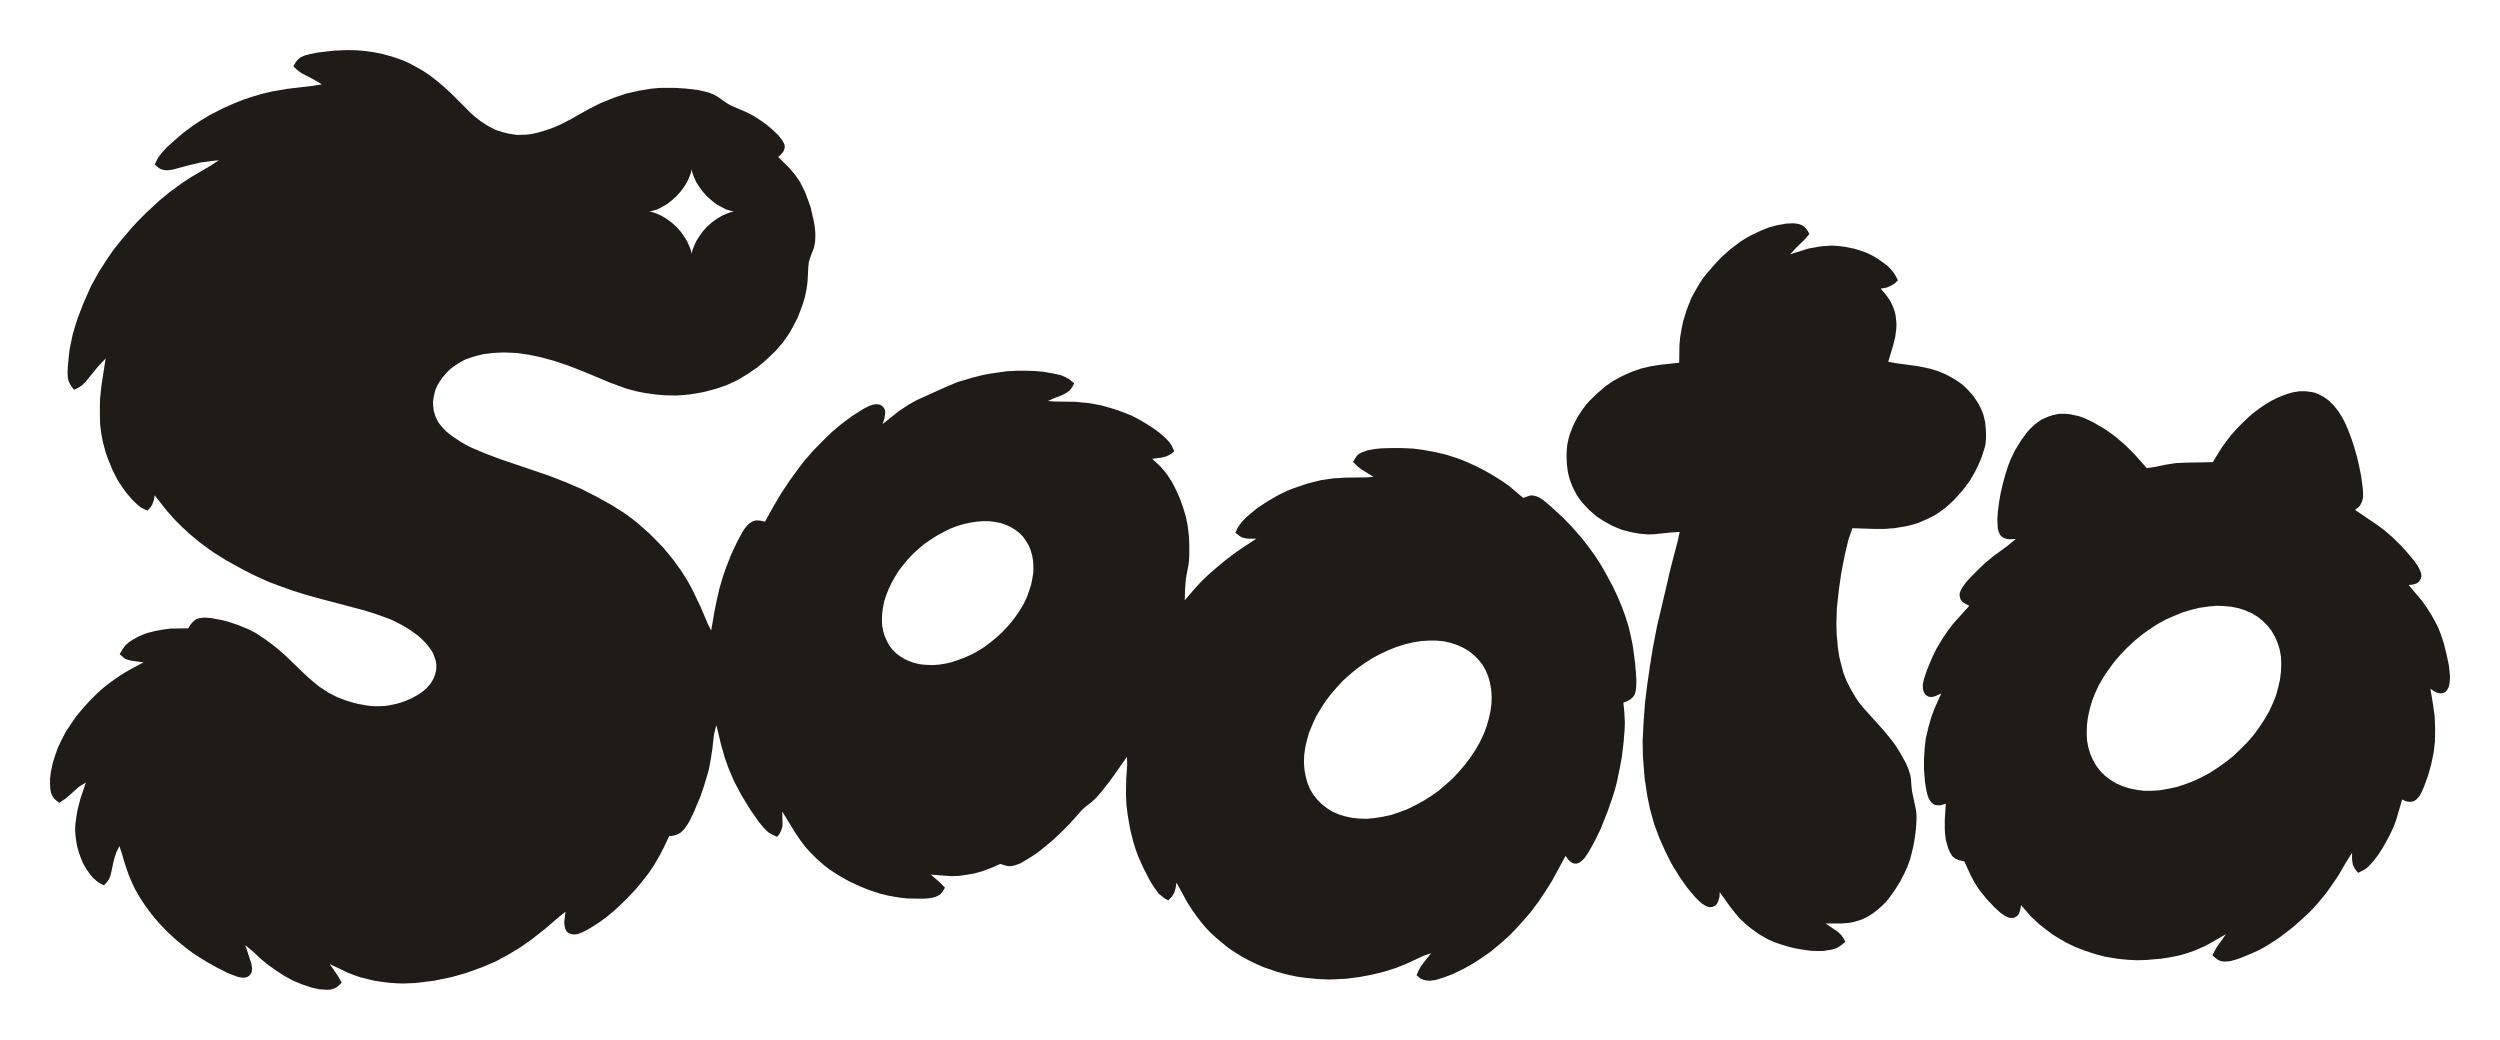
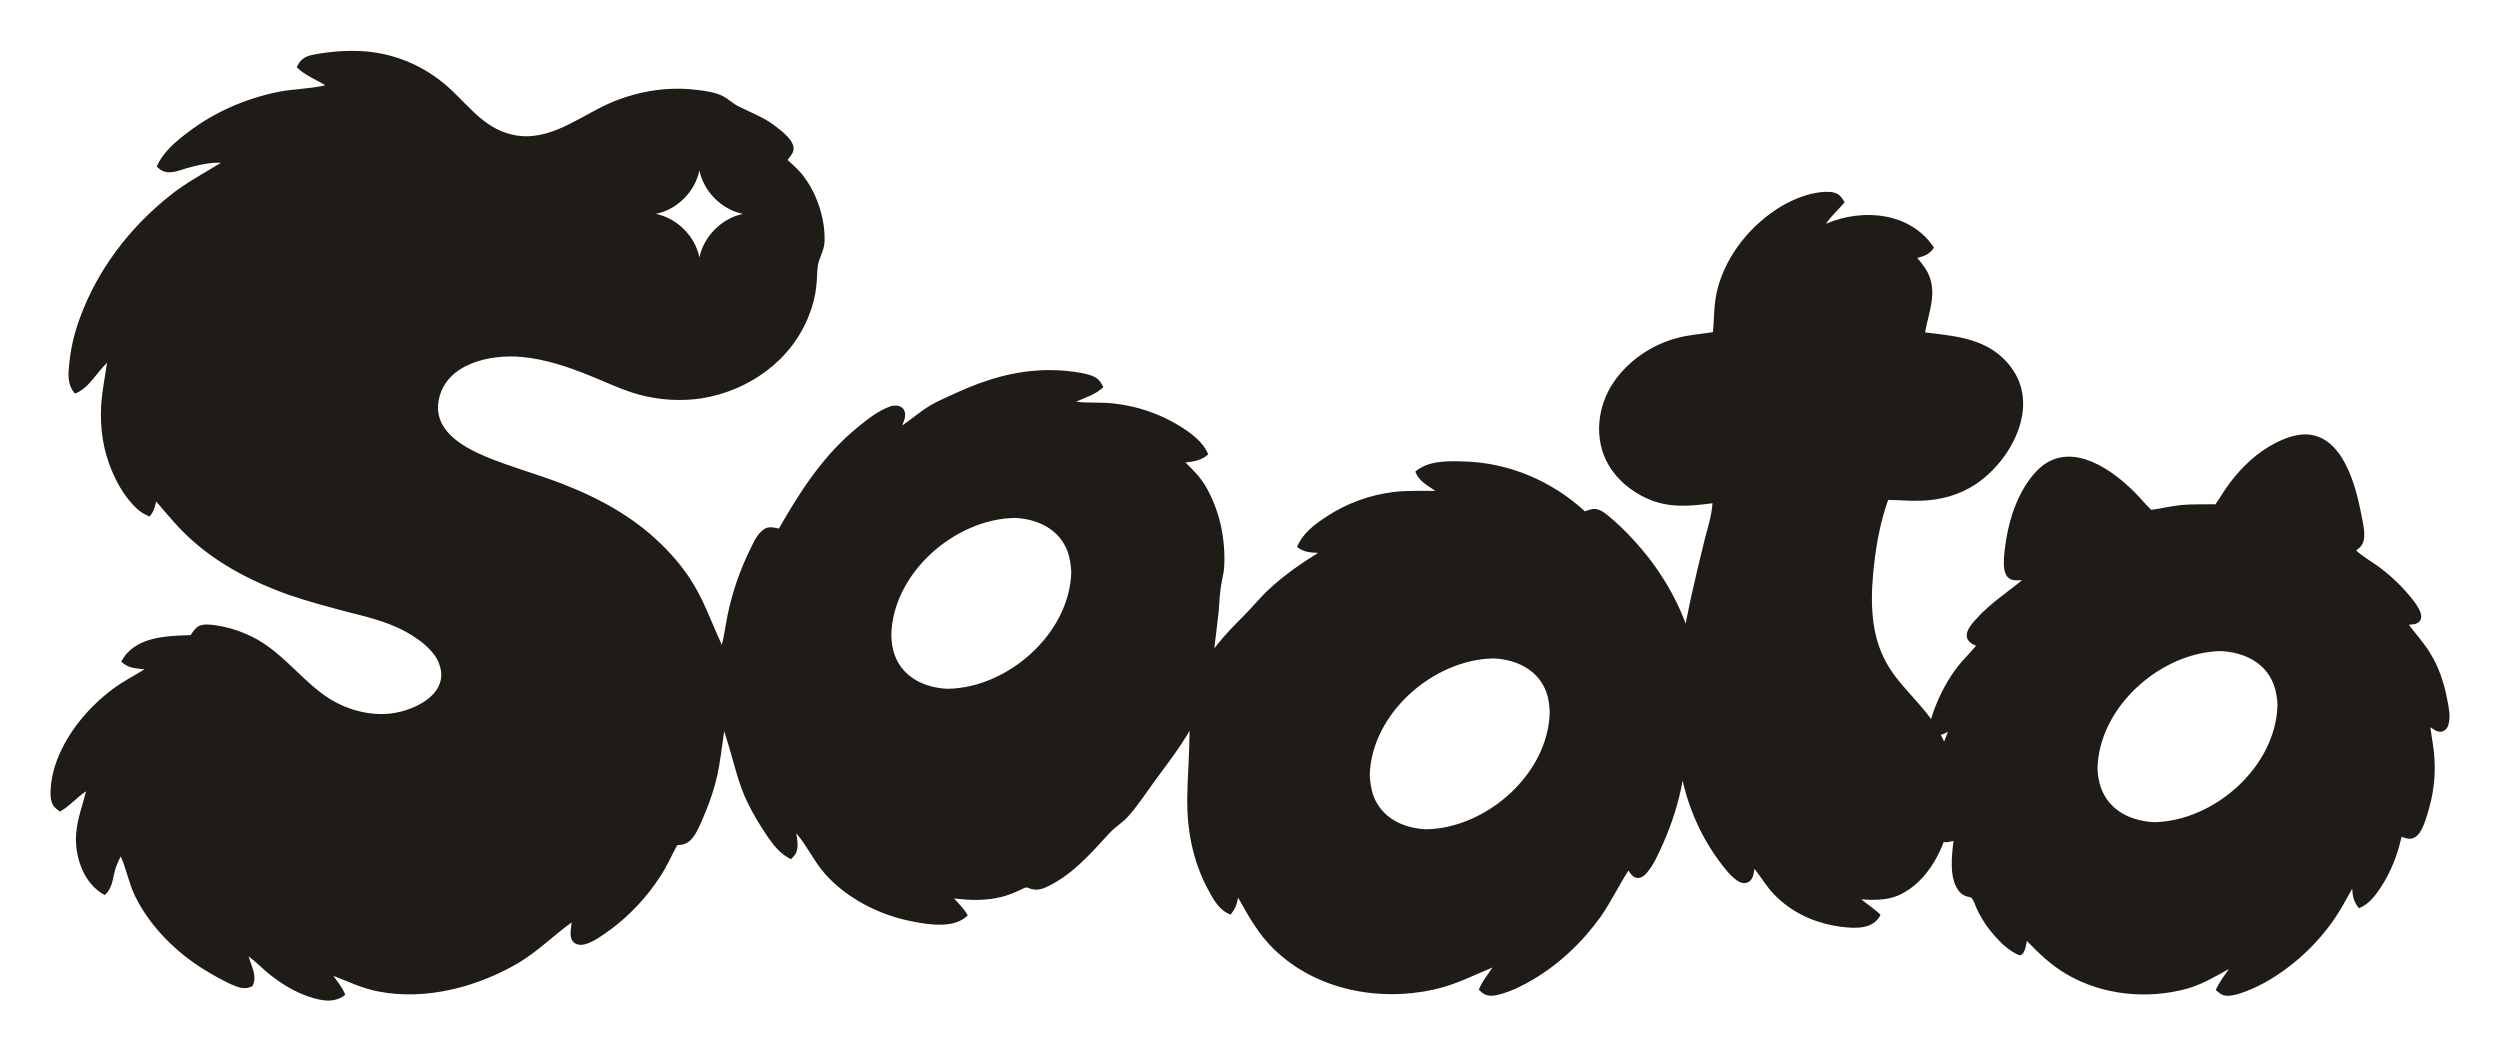
- <svg xmlns="http://www.w3.org/2000/svg" viewBox="70.0 81.8 998.7 415.4">
-   <path fill="#1f1b16" fill-rule="evenodd" d="M203.7 102.0L196.8 102.8L193.9 103.4L191.6 104.0L189.9 104.8L188.9 105.7L188.1 106.7L187.2 108.3L188.9 109.9L190.4 111.0L195.6 113.7L198.6 115.5L194.9 116.1L184.7 117.3L178.9 118.3L175.0 119.2L171.2 120.3L167.0 121.7L163.3 123.2L159.2 125.0L153.9 127.7L150.1 130.0L146.8 132.2L143.2 134.9L139.8 137.8L136.5 140.8L134.5 143.0L133.1 144.9L131.8 147.5L132.8 148.4L133.9 149.2L134.7 149.5L135.9 149.8L137.3 149.8L139.2 149.5L145.9 147.7L150.2 146.7L154.6 146.1L157.4 145.8L154.3 147.9L146.6 152.4L142.9 154.8L137.7 158.6L133.8 161.8L128.3 166.9L125.5 169.7L122.8 172.6L118.3 177.9L115.5 181.4L112.9 185.1L109.4 190.6L106.3 196.2L103.3 203.0L101.0 209.0L100.1 211.8L99.0 215.6L98.4 218.5L97.8 221.4L97.4 224.9L97.1 228.3L97.0 230.8L97.1 232.7L97.4 234.0L98.0 235.3L98.7 236.4L99.6 237.5L101.3 236.7L102.8 235.7L104.2 234.3L109.2 228.2L112.2 225.0L110.5 236.0L110.0 240.9L109.9 243.9L109.9 247.4L110.0 251.4L110.5 255.3L111.2 258.7L112.2 262.5L113.4 265.8L115.1 269.9L116.9 273.4L118.5 275.9L120.5 278.7L122.8 281.4L124.9 283.4L126.4 284.6L128.9 285.8L130.1 284.5L130.8 283.4L131.4 281.8L131.8 279.7L136.7 285.9L140.0 289.6L142.5 292.1L145.4 294.8L149.6 298.3L152.4 300.4L155.2 302.4L160.3 305.6L167.2 309.4L170.7 311.2L173.9 312.7L177.5 314.3L181.2 315.7L186.8 317.7L191.5 319.2L198.7 321.2L215.4 325.6L220.2 327.1L225.7 329.1L227.9 330.1L230.6 331.5L233.6 333.3L236.8 335.6L238.3 336.9L239.7 338.3L241.0 339.8L241.9 341.0L242.7 342.2L243.3 343.5L244.1 345.8L244.3 347.3L244.3 348.7L244.2 349.6L243.9 351.0L243.4 352.4L242.8 353.6L242.0 354.9L240.7 356.4L239.3 357.7L237.7 358.9L236.0 359.9L234.3 360.8L232.0 361.8L229.7 362.6L227.8 363.1L225.8 363.5L223.9 363.8L221.9 363.9L219.0 363.9L217.0 363.7L213.1 363.0L210.7 362.4L208.4 361.7L204.7 360.3L201.2 358.5L197.4 356.0L194.0 353.2L191.4 350.8L183.5 343.2L180.1 340.3L176.1 337.3L172.4 334.8L169.3 333.2L165.2 331.5L161.0 330.1L158.1 329.4L154.2 328.7L151.8 328.5L150.0 328.7L149.1 328.9L148.3 329.2L147.3 330.0L146.1 331.3L145.2 332.8L138.2 332.9L135.8 333.2L132.3 333.8L129.5 334.5L127.6 335.1L125.3 336.1L122.8 337.5L121.6 338.3L120.1 339.6L119.0 341.1L117.8 343.1L119.5 344.6L120.2 345.1L121.1 345.4L122.8 345.8L127.4 346.4L123.0 348.7L120.0 350.4L117.5 352.0L114.2 354.3L111.5 356.4L108.8 358.8L105.7 361.9L103.0 364.9L100.5 367.9L98.5 370.8L96.3 374.1L94.5 377.6L93.2 380.3L92.0 383.6L91.0 386.9L90.3 390.3L90.0 392.7L90.0 395.2L90.1 397.1L90.4 398.5L90.9 399.7L91.6 400.8L92.6 401.7L93.7 402.5L96.5 400.6L101.2 396.4L102.3 395.6L104.3 394.4L102.1 400.9L100.9 405.7L100.5 408.2L100.1 411.1L100.0 413.1L100.1 415.0L100.4 417.5L100.8 419.9L101.5 422.3L102.3 424.6L103.3 426.9L104.5 429.0L106.0 431.1L107.2 432.5L109.0 434.1L111.5 435.5L112.7 434.2L113.5 433.1L114.0 431.9L114.4 430.5L115.3 426.2L115.8 424.3L116.6 422.0L117.7 419.8L118.6 422.5L120.0 427.2L121.3 431.0L122.8 434.6L123.9 436.9L125.6 439.9L128.0 443.6L130.7 447.2L133.3 450.3L136.7 453.9L140.4 457.3L144.2 460.4L147.4 462.8L152.5 466.0L156.8 468.4L161.2 470.6L163.5 471.5L164.9 472.0L165.8 472.2L167.1 472.4L167.9 472.3L168.7 472.1L169.4 471.7L169.9 471.2L170.4 470.5L170.6 469.8L170.7 468.5L170.4 466.7L168.0 459.4L170.6 461.5L174.6 465.2L177.3 467.4L180.6 469.7L183.5 471.6L187.4 473.7L191.1 475.2L194.8 476.4L197.7 477.0L200.6 477.2L202.0 477.1L202.9 476.9L203.7 476.6L204.9 475.9L206.5 474.4L204.9 471.5L201.7 466.9L208.8 470.3L211.6 471.4L213.9 472.2L216.8 472.9L219.2 473.5L221.6 473.9L225.5 474.4L228.5 474.6L231.0 474.7L235.9 474.5L243.3 473.6L246.7 472.9L250.5 472.1L256.2 470.5L262.8 468.1L268.2 465.8L273.5 462.9L278.1 460.1L282.6 456.9L287.7 452.9L293.3 448.1L295.9 446.0L295.4 450.2L295.5 451.5L295.8 452.8L296.3 453.8L297.2 454.6L298.4 455.0L299.6 455.1L300.9 454.9L302.7 454.2L304.5 453.3L307.0 451.8L309.9 449.9L312.7 447.8L315.0 445.9L317.2 443.9L320.8 440.4L323.9 437.1L326.4 434.1L329.2 430.5L331.4 427.2L333.6 423.4L335.2 420.3L337.3 415.8L338.6 415.7L339.9 415.4L341.1 414.9L341.9 414.4L342.9 413.5L343.5 412.8L344.6 411.2L345.4 409.9L347.1 406.4L349.8 400.0L351.1 396.2L352.4 391.9L353.2 389.1L354.0 384.7L354.6 380.8L355.2 375.4L355.6 373.6L356.2 371.5L358.0 379.1L359.5 384.4L361.0 388.6L363.3 394.0L366.1 399.3L369.7 405.2L373.1 410.1L375.0 412.4L376.4 413.8L377.1 414.4L378.3 415.1L380.4 416.1L381.3 415.1L382.1 413.5L382.6 411.8L382.6 410.5L382.5 406.0L387.9 414.8L389.9 417.7L391.7 420.1L393.7 422.3L396.5 425.1L399.5 427.7L401.9 429.5L405.2 431.6L409.1 433.8L413.6 435.9L417.3 437.4L421.6 438.8L424.9 439.6L428.8 440.3L432.2 440.7L437.2 440.8L439.2 440.8L441.6 440.6L442.6 440.4L443.9 440.0L445.1 439.4L445.8 438.9L446.6 437.9L447.5 436.4L445.1 434.0L441.9 431.2L447.2 431.6L450.1 431.8L453.1 431.7L456.5 431.2L459.4 430.7L462.8 429.7L466.5 428.3L469.6 426.9L471.4 427.5L472.7 427.8L474.0 427.8L475.4 427.5L477.6 426.7L481.0 424.7L483.5 423.1L485.9 421.3L490.5 417.5L494.1 414.1L497.3 410.9L502.2 405.4L503.6 404.1L506.2 402.1L508.0 400.4L509.9 398.2L513.3 393.9L515.6 390.7L520.2 384.1L520.3 387.2L519.9 393.0L519.8 399.0L520.0 403.5L520.5 407.4L521.5 413.2L522.7 418.0L523.6 420.9L524.6 423.7L526.6 428.2L529.3 433.5L530.6 435.6L532.0 437.6L532.9 438.8L534.0 439.7L535.1 440.6L536.7 441.5L538.2 439.9L539.1 438.4L539.6 436.7L540.0 434.4L544.2 442.1L546.1 445.1L547.8 447.5L549.6 449.9L551.5 452.2L553.6 454.4L555.8 456.4L559.6 459.6L561.6 461.1L563.6 462.4L566.2 464.0L569.2 465.6L571.9 466.9L574.6 468.1L579.8 469.9L582.6 470.7L585.5 471.4L588.4 472.0L591.4 472.4L596.3 472.9L601.2 473.1L607.7 472.8L613.1 472.1L617.9 471.2L623.2 469.9L627.9 468.4L632.5 466.5L638.7 463.6L641.7 462.6L638.7 466.4L637.5 468.0L636.6 469.7L635.9 471.4L637.6 472.8L638.4 473.1L639.3 473.4L641.1 473.6L643.4 473.3L646.7 472.3L650.4 470.9L654.9 468.7L658.3 466.8L661.7 464.6L665.3 462.1L669.2 458.9L672.9 455.6L675.7 452.7L678.7 449.4L681.3 446.4L684.6 442.0L687.6 437.5L690.0 433.7L695.4 423.7L696.4 425.1L697.3 426.0L698.3 426.6L699.1 426.8L699.8 426.8L700.9 426.4L702.0 425.6L702.9 424.7L704.3 422.7L705.8 420.1L707.4 417.1L709.4 413.0L712.3 405.7L714.1 400.5L715.0 397.7L715.9 394.3L717.1 388.5L717.9 384.1L718.6 378.3L719.0 373.3L719.1 370.4L718.9 366.4L718.5 362.5L720.2 361.8L721.3 361.2L722.3 360.3L723.0 359.3L723.4 358.0L723.6 356.6L723.7 354.2L723.6 351.7L723.2 346.8L722.7 342.9L722.2 339.4L721.4 335.6L720.6 332.2L719.3 328.0L717.9 324.2L716.2 320.1L714.3 316.1L711.5 310.9L709.5 307.4L707.1 303.7L704.4 300.0L702.0 296.9L697.7 292.0L694.6 288.8L691.7 286.1L688.7 283.4L686.8 281.8L685.2 280.7L683.6 280.0L682.7 279.8L681.9 279.7L681.0 279.8L680.2 280.1L678.5 280.7L674.7 277.5L672.8 275.9L670.4 274.2L666.6 271.8L663.1 269.8L659.2 267.8L655.6 266.2L652.3 264.9L647.6 263.4L643.3 262.4L638.4 261.5L634.5 261.0L630.0 260.8L625.6 260.8L622.1 260.9L619.7 261.1L616.3 261.7L614.1 262.5L612.9 263.1L612.2 263.7L611.7 264.4L610.5 266.3L612.2 268.0L613.7 269.2L618.7 272.3L616.0 272.5L607.6 272.6L602.6 272.9L597.8 273.6L592.5 274.9L586.9 276.8L584.1 277.9L581.0 279.4L577.5 281.4L575.4 282.7L572.1 284.9L569.8 286.8L567.9 288.4L565.9 290.5L564.5 292.5L563.5 294.6L565.3 296.0L566.0 296.4L566.9 296.7L568.6 297.0L571.9 297.0L565.5 301.2L563.1 302.9L559.9 305.3L555.7 308.8L552.7 311.4L549.8 314.2L546.8 317.5L543.3 321.6L543.4 317.3L543.7 313.4L544.0 311.5L544.8 307.3L545.0 305.4L545.1 303.4L545.1 298.9L544.9 295.4L544.4 291.5L543.7 288.1L542.7 284.8L541.4 281.1L540.0 277.9L538.2 274.4L536.6 271.9L535.1 269.9L533.5 268.1L530.3 265.1L534.0 264.6L535.7 264.2L537.4 263.4L539.1 262.1L538.1 259.9L537.1 258.4L535.4 256.6L533.2 254.7L531.2 253.2L528.3 251.3L524.9 249.3L522.2 247.9L519.5 246.8L516.2 245.6L513.4 244.7L510.1 243.8L507.1 243.2L504.7 242.8L499.3 242.3L491.4 242.2L488.6 242.0L490.8 241.0L494.4 239.6L495.7 238.9L497.2 237.9L498.3 236.5L499.1 234.9L497.0 233.2L495.3 232.3L493.5 231.6L490.7 231.0L486.8 230.3L483.3 230.0L479.9 229.9L476.4 229.9L472.4 230.1L469.4 230.5L466.0 231.0L463.1 231.5L458.3 232.7L452.6 234.4L447.6 236.5L436.3 241.6L432.9 243.5L429.1 246.0L422.6 251.2L423.3 249.0L423.6 247.2L423.6 246.0L423.4 245.3L423.0 244.6L422.2 243.8L421.5 243.5L420.7 243.3L419.4 243.3L417.6 243.8L415.0 245.1L410.4 248.0L406.0 251.3L402.2 254.5L398.3 258.3L394.8 261.9L391.2 266.0L388.5 269.6L385.3 274.0L382.0 279.0L379.2 283.7L375.6 290.2L373.9 289.8L372.6 289.7L371.8 289.7L370.6 290.1L369.5 290.8L368.5 291.7L367.3 293.2L366.5 294.5L364.4 298.4L362.1 303.3L360.1 308.4L358.8 312.1L357.4 316.9L356.3 321.7L355.4 326.1L354.1 333.7L352.8 331.1L349.9 324.3L346.7 317.6L344.6 313.7L341.9 309.5L338.7 305.1L334.9 300.5L332.1 297.6L329.3 294.8L324.4 290.5L322.5 289.0L319.6 286.9L314.6 283.7L308.1 280.1L302.4 277.2L296.4 274.6L289.5 271.9L269.8 265.2L263.7 262.9L258.3 260.6L256.1 259.5L253.9 258.2L250.6 256.0L248.3 254.2L246.6 252.4L245.1 250.5L244.0 248.3L243.3 246.0L243.0 243.6L243.0 242.1L243.2 240.7L243.6 238.8L244.0 237.4L244.8 235.6L245.6 234.3L246.7 232.7L248.3 230.8L249.7 229.4L251.2 228.2L252.9 227.1L254.6 226.1L255.9 225.4L258.2 224.6L260.1 224.0L263.0 223.3L266.9 222.8L271.3 222.6L276.3 222.8L281.2 223.5L286.0 224.5L291.2 225.9L296.9 227.8L303.8 230.5L313.8 234.7L320.4 237.1L324.2 238.1L327.6 238.8L332.0 239.4L335.4 239.7L340.4 239.8L345.3 239.4L347.8 239.0L351.2 238.4L356.0 237.1L360.2 235.7L364.7 233.6L368.5 231.3L372.2 228.8L374.9 226.6L377.1 224.6L380.0 221.8L382.6 218.8L384.3 216.4L385.7 214.3L387.1 211.7L388.7 208.6L390.1 204.9L390.8 203.0L391.6 200.2L392.2 197.3L392.6 194.3L392.9 188.4L393.1 186.5L393.8 184.3L395.1 180.9L395.6 178.6L395.7 176.7L395.7 174.7L395.4 171.8L394.9 169.3L393.8 164.5L392.8 161.7L391.6 158.5L389.6 154.5L387.6 151.6L385.4 149.0L380.9 144.5L381.9 143.6L382.7 142.7L383.1 142.0L383.4 141.2L383.5 140.4L383.4 139.7L383.1 138.9L382.4 137.7L380.9 135.8L378.8 133.8L376.5 131.8L373.7 129.8L371.2 128.2L369.0 127.0L366.3 125.8L362.3 124.1L361.0 123.4L359.9 122.7L356.8 120.5L355.2 119.6L352.9 118.7L349.1 117.8L344.2 117.2L339.7 116.9L333.8 116.9L330.3 117.2L325.4 118.0L320.1 119.2L315.4 120.8L309.9 123.0L304.6 125.7L297.7 129.6L294.2 131.4L291.5 132.6L288.2 133.8L284.4 134.9L282.0 135.4L280.1 135.6L276.6 135.7L273.2 135.2L270.8 134.6L268.0 133.7L264.9 132.1L262.0 130.2L259.7 128.4L258.2 127.1L250.1 119.0L247.5 116.6L244.9 114.4L241.7 111.9L238.8 110.0L236.7 108.8L233.6 107.1L230.9 105.9L227.2 104.6L222.9 103.4L219.5 102.7L216.1 102.2L212.6 101.9L208.7 101.8L204.2 102.0Z M988.0 238.2L986.1 238.5L984.2 239.0L981.4 240.0L979.6 240.8L977.4 241.9L974.4 243.7L972.4 245.1L970.4 246.6L968.5 248.2L966.0 250.6L963.9 252.7L961.2 255.7L957.9 260.1L956.3 262.6L954.0 266.4L950.6 266.5L943.7 266.6L939.2 266.8L935.3 267.4L931.0 268.3L927.6 268.8L922.7 263.3L919.1 259.7L915.4 256.5L913.0 254.7L910.5 253.0L906.2 250.5L902.6 248.8L900.3 248.0L898.4 247.6L896.5 247.2L894.5 247.1L893.0 247.1L891.6 247.3L890.2 247.6L888.3 248.2L885.6 249.4L884.4 250.2L882.8 251.4L881.0 253.1L880.0 254.2L877.6 257.4L875.0 261.6L873.3 265.1L872.2 267.9L871.0 271.7L870.1 275.0L869.2 278.9L868.6 282.3L868.1 286.2L867.9 289.2L868.0 291.6L868.1 293.1L868.5 294.4L869.0 295.5L869.9 296.4L871.0 296.9L872.2 297.2L873.5 297.2L875.3 297.1L871.9 299.9L866.3 304.0L862.9 306.8L860.0 309.6L857.5 312.1L855.5 314.3L854.1 316.2L853.4 317.4L852.9 318.6L852.8 319.5L853.0 320.6L853.3 321.4L854.0 322.3L855.1 323.0L856.7 323.8L850.4 330.8L848.3 333.5L845.8 337.2L843.5 341.1L841.8 344.6L839.7 349.7L838.6 353.0L838.1 355.3L838.2 357.1L838.4 357.9L838.7 358.6L839.4 359.5L840.4 360.1L841.1 360.2L841.9 360.2L843.1 359.9L845.5 358.8L842.9 364.6L841.5 368.3L840.3 372.6L839.3 376.9L838.9 380.4L838.6 384.8L838.6 389.3L839.0 394.2L839.4 396.7L839.9 399.1L840.5 400.8L841.0 401.6L841.5 402.3L842.5 403.1L843.2 403.4L844.0 403.5L845.2 403.5L847.3 402.9L846.9 409.3L846.9 412.8L847.0 414.7L847.3 417.2L847.8 419.1L848.2 420.5L848.9 422.2L849.9 423.8L850.6 424.4L851.3 424.9L852.5 425.4L854.7 425.9L857.0 430.9L858.8 434.4L860.7 437.3L863.5 440.8L866.6 444.1L869.1 446.4L871.1 447.8L872.3 448.3L873.1 448.5L873.9 448.5L874.7 448.4L875.7 447.8L876.2 447.3L876.6 446.6L876.9 445.9L877.4 443.4L881.3 447.9L884.6 451.0L887.3 453.1L889.7 454.9L892.2 456.5L895.7 458.5L898.8 460.0L902.9 461.6L907.2 463.0L911.0 464.0L915.9 464.8L919.8 465.2L923.8 465.4L927.2 465.3L933.2 464.8L937.1 464.2L940.9 463.4L944.3 462.4L947.5 461.2L950.7 459.8L953.8 458.1L959.2 455.0L955.4 460.4L953.8 463.4L954.8 464.3L955.8 465.1L957.0 465.7L958.3 465.9L959.7 465.9L961.1 465.7L963.0 465.2L965.3 464.4L968.5 463.1L972.1 461.5L974.7 460.1L977.3 458.5L980.2 456.6L983.4 454.2L986.1 452.1L988.7 449.8L992.4 446.4L994.8 443.9L997.1 441.2L999.3 438.5L1001.3 435.7L1004.1 431.6L1007.6 425.6L1009.6 422.5L1009.6 425.3L1009.9 427.1L1010.6 428.7L1012.0 430.5L1014.5 429.2L1015.3 428.7L1016.4 427.7L1018.3 425.6L1020.4 422.8L1022.5 419.4L1024.6 415.5L1026.1 412.3L1027.0 410.0L1027.7 407.7L1029.6 401.2L1031.2 401.9L1032.5 402.1L1033.3 402.1L1034.4 401.8L1035.4 401.1L1036.6 399.7L1037.3 398.4L1038.3 396.2L1040.0 391.5L1041.2 387.2L1042.2 382.4L1042.7 378.0L1042.8 373.0L1042.6 368.0L1042.0 363.6L1040.9 356.9L1042.3 357.9L1043.5 358.5L1044.7 358.8L1045.8 358.7L1046.8 358.3L1047.6 357.4L1048.2 356.3L1048.5 355.0L1048.7 353.1L1048.7 351.7L1048.3 347.7L1047.4 343.4L1046.2 338.6L1045.1 335.3L1044.0 332.5L1042.9 330.3L1041.2 327.3L1039.3 324.3L1037.6 321.9L1032.2 315.5L1033.9 315.3L1034.7 315.1L1035.5 314.8L1036.4 314.1L1037.0 313.1L1037.3 312.0L1037.2 310.8L1036.7 309.5L1035.8 307.8L1034.4 305.8L1031.2 302.0L1028.8 299.4L1025.6 296.3L1022.6 293.7L1019.8 291.6L1010.8 285.5L1012.2 284.4L1012.8 283.7L1013.4 282.6L1013.7 281.8L1014.0 280.5L1014.0 279.1L1013.9 277.1L1013.6 274.7L1013.2 271.8L1012.4 267.9L1011.5 264.0L1010.4 260.2L1009.3 256.9L1008.1 253.7L1006.9 250.9L1005.8 248.8L1004.2 246.2L1002.4 243.9L1000.6 242.1L999.5 241.2L998.3 240.4L996.1 239.2L994.8 238.7L993.4 238.4L991.0 238.1L988.5 238.1Z M783.7 171.1L779.8 171.8L776.5 172.7L773.3 174.0L769.3 175.9L766.7 177.4L764.6 178.8L761.1 181.5L757.7 184.5L755.0 187.4L751.7 191.2L750.2 193.1L748.6 195.6L747.1 198.2L745.7 200.8L744.4 204.0L743.7 205.9L742.4 210.1L741.8 213.0L741.2 216.4L740.9 219.9L740.8 226.7L733.4 227.5L729.5 228.1L725.7 229.0L721.9 230.3L718.3 231.9L714.4 234.0L711.5 236.0L708.1 238.9L704.9 242.0L703.6 243.5L702.1 245.5L700.2 248.4L698.4 251.9L697.0 255.6L696.5 257.5L696.1 259.4L695.9 261.4L695.8 263.4L695.9 266.8L696.3 270.2L697.0 273.1L698.2 276.3L699.8 279.4L700.6 280.6L702.1 282.6L704.8 285.5L707.8 288.1L710.7 290.0L714.2 291.9L717.8 293.4L721.6 294.4L725.0 295.0L728.5 295.3L730.9 295.2L737.7 294.5L741.0 294.3L740.3 297.6L737.3 309.1L735.4 317.3L731.9 332.2L730.3 340.5L729.2 347.3L728.0 355.6L727.2 362.0L726.6 369.9L726.2 377.8L726.3 383.8L727.0 392.7L728.1 400.0L729.1 404.8L730.8 411.0L732.9 416.6L735.3 422.0L737.5 426.4L738.8 428.6L740.9 432.0L744.0 436.4L747.2 440.2L749.0 442.0L750.1 442.9L751.6 443.8L752.8 444.2L754.0 444.1L755.0 443.7L755.9 442.9L756.4 441.8L756.9 440.1L757.0 438.2L761.0 443.8L762.8 446.1L764.7 448.4L767.2 450.8L769.5 452.7L772.7 455.0L776.2 457.0L778.9 458.2L781.2 459.0L784.5 460.0L786.9 460.6L789.8 461.1L793.2 461.6L795.7 461.7L798.2 461.7L799.6 461.5L802.0 461.1L803.8 460.5L805.4 459.5L807.2 458.0L806.3 456.4L805.5 455.3L804.1 454.0L799.3 450.7L805.8 450.7L808.3 450.5L810.2 450.2L811.6 449.8L813.0 449.4L814.9 448.6L816.2 447.9L818.3 446.6L820.2 445.1L821.7 443.8L823.5 442.0L824.4 440.9L827.0 437.3L829.1 433.9L830.9 430.4L832.1 427.7L833.1 424.9L834.3 420.1L834.9 416.7L835.4 412.8L835.6 409.3L835.6 407.4L835.4 405.4L835.0 403.5L833.8 397.8L833.6 395.9L833.4 393.1L833.2 391.7L832.5 389.4L831.4 386.7L829.0 382.4L827.7 380.3L826.0 377.9L822.5 373.6L814.5 364.7L812.6 362.4L811.2 360.3L809.0 356.5L807.5 353.4L806.4 350.6L805.4 346.8L804.8 344.4L804.2 340.5L803.7 335.1L803.6 330.6L803.8 324.7L804.6 317.3L805.5 311.0L806.9 303.7L808.4 297.4L810.0 292.8L818.8 293.1L822.8 293.1L826.7 292.8L831.6 292.0L834.0 291.4L836.3 290.7L840.0 289.1L842.2 288.0L843.9 287.0L847.1 284.7L850.1 282.0L851.8 280.2L854.1 277.6L856.8 274.0L858.8 270.6L860.1 268.0L861.5 264.8L862.7 261.1L863.1 259.6L863.3 257.7L863.4 255.7L863.3 253.2L863.0 250.3L862.3 247.4L861.2 244.7L860.0 242.5L858.1 239.7L856.1 237.5L853.9 235.4L851.9 234.0L849.8 232.7L847.2 231.3L844.0 230.0L841.1 229.1L836.3 228.1L827.5 226.9L824.3 226.3L826.3 219.7L827.1 216.4L827.5 213.4L827.6 211.5L827.5 210.0L827.3 208.1L827.0 206.6L826.4 204.8L825.6 203.0L824.9 201.7L824.1 200.5L822.6 198.6L821.3 197.1L823.6 196.7L825.3 196.0L826.8 195.1L828.2 193.8L827.1 191.7L826.3 190.5L825.4 189.4L824.0 188.0L821.6 186.2L819.2 184.6L817.0 183.4L815.2 182.6L812.9 181.8L810.5 181.1L807.1 180.4L804.6 180.1L801.7 179.9L798.7 180.1L796.8 180.3L792.4 181.1L790.5 181.7L785.1 183.4L787.4 180.9L790.9 177.5L792.8 175.3L792.2 174.1L791.4 173.1L790.8 172.4L789.7 171.7L788.9 171.4L787.6 171.1L786.1 171.0L784.2 171.1Z M426.5 341.3L425.3 339.7L424.3 337.9L423.4 335.9L422.8 333.8L422.4 331.7L422.3 329.4L422.4 327.0L422.7 324.6L423.2 322.1L424.0 319.6L425.0 317.1L426.2 314.6L427.6 312.1L429.1 309.7L430.9 307.4L432.8 305.1L434.9 302.9L437.1 300.9L439.4 299.0L441.9 297.3L444.4 295.7L447.0 294.3L449.6 293.0L452.2 292.0L454.8 291.2L457.5 290.6L460.1 290.2L462.6 290.0L465.0 290.0L467.4 290.3L469.6 290.7L471.7 291.4L473.7 292.3L475.5 293.4L477.2 294.7L478.6 296.1L479.8 297.8L480.9 299.6L481.7 301.5L482.3 303.6L482.7 305.8L482.8 308.1L482.8 310.4L482.4 312.9L481.9 315.4L481.1 317.9L480.2 320.4L479.0 322.9L477.6 325.3L476.0 327.7L474.2 330.1L472.3 332.3L470.2 334.5L468.0 336.5L465.7 338.4L463.3 340.2L460.8 341.8L458.2 343.2L455.6 344.4L452.9 345.4L450.3 346.3L447.7 346.9L445.1 347.3L442.6 347.5L440.1 347.4L437.8 347.2L435.5 346.7L433.4 346.0L431.4 345.1L429.6 344.0L428.0 342.8Z M596.2 401.2L594.6 399.2L593.3 397.0L592.3 394.5L591.6 392.0L591.1 389.3L590.9 386.4L591.0 383.5L591.4 380.5L592.1 377.4L593.0 374.3L594.3 371.2L595.7 368.1L597.5 365.1L599.4 362.1L601.6 359.2L604.0 356.4L606.5 353.7L609.3 351.2L612.2 348.8L615.2 346.7L618.3 344.7L621.5 343.0L624.7 341.5L628.0 340.2L631.2 339.2L634.5 338.4L637.7 337.9L640.8 337.7L643.8 337.7L646.8 338.0L649.5 338.6L652.2 339.5L654.6 340.6L656.8 341.9L658.8 343.5L660.6 345.3L662.2 347.3L663.5 349.6L664.5 352.0L665.2 354.5L665.7 357.3L665.9 360.1L665.8 363.0L665.4 366.0L664.7 369.1L663.8 372.2L662.6 375.3L661.1 378.4L659.4 381.4L657.4 384.4L655.2 387.3L652.8 390.1L650.3 392.8L647.5 395.3L644.7 397.7L641.7 399.8L638.5 401.8L635.4 403.5L632.1 405.1L628.9 406.3L625.6 407.4L622.3 408.1L619.1 408.6L616.0 408.9L613.0 408.8L610.1 408.5L607.3 407.9L604.7 407.1L602.2 406.0L600.0 404.6L598.0 403.0Z M909.0 389.8L907.4 387.7L906.1 385.4L905.0 382.9L904.2 380.2L903.7 377.4L903.6 374.4L903.7 371.4L904.1 368.3L904.8 365.1L905.7 361.9L907.0 358.6L908.5 355.4L910.3 352.3L912.4 349.2L914.6 346.2L917.1 343.3L919.8 340.5L922.6 337.9L925.6 335.4L928.7 333.2L931.9 331.1L935.2 329.3L938.6 327.8L942.0 326.4L945.4 325.4L948.7 324.6L952.1 324.1L955.3 323.8L958.5 323.9L961.5 324.2L964.4 324.8L967.1 325.7L969.6 326.8L971.9 328.2L974.0 329.9L975.9 331.8L977.5 333.9L978.8 336.2L979.9 338.7L980.7 341.3L981.2 344.1L981.3 347.1L981.2 350.1L980.8 353.3L980.1 356.4L979.2 359.7L977.9 362.9L976.4 366.1L974.6 369.2L972.5 372.4L970.3 375.4L967.8 378.3L965.1 381.0L962.3 383.7L959.3 386.1L956.2 388.3L953.0 390.4L949.7 392.2L946.3 393.8L942.9 395.1L939.5 396.2L936.2 396.9L932.8 397.5L929.6 397.7L926.4 397.7L923.4 397.3L920.5 396.7L917.8 395.8L915.3 394.7L913.0 393.3L910.9 391.7Z M363.6 166.3L363.4 166.3L362.6 166.4L361.5 166.7L359.9 167.3L358.2 168.1L356.2 169.3L354.3 170.7L352.4 172.4L350.7 174.3L349.3 176.3L348.1 178.2L347.3 180.0L346.7 181.5L346.4 182.6L346.3 183.4L346.3 183.6L346.3 183.4L346.2 182.6L345.9 181.5L345.3 180.0L344.5 178.2L343.3 176.3L341.9 174.3L340.2 172.4L338.3 170.7L336.4 169.3L334.4 168.1L332.7 167.3L331.1 166.7L330.0 166.4L329.2 166.3L329.0 166.3L329.2 166.3L330.0 166.2L331.1 165.9L332.7 165.4L334.4 164.5L336.4 163.4L338.3 161.9L340.2 160.2L341.9 158.3L343.3 156.4L344.5 154.5L345.3 152.7L345.9 151.2L346.2 150.0L346.3 149.3L346.3 149.0L346.3 149.3L346.4 150.0L346.7 151.2L347.3 152.7L348.1 154.5L349.3 156.4L350.7 158.3L352.4 160.2L354.3 161.9L356.2 163.4L358.2 164.5L359.9 165.4L361.5 165.9L362.6 166.2L363.4 166.3Z" />
+ <svg xmlns="http://www.w3.org/2000/svg" viewBox="70.0 81.8 987.6 415.4">
+   <path fill="#1f1b16" fill-rule="nonzero" d="M337.5 415.7C335.3 419.7 333.5 424.0 330.9 427.9C325.8 435.9 318.8 443.4 311.2 449.0C308.1 451.2 304.5 454.0 300.8 454.9C298.5 455.4 296.3 454.7 295.6 452.3C295.1 450.4 295.7 448.1 295.8 446.2C288.6 451.4 282.5 457.6 274.8 462.2C258.6 471.7 238.3 477.1 219.6 473.5C213.2 472.3 207.7 469.6 201.7 467.3C203.3 469.6 205.3 471.9 206.4 474.8C202.0 478.2 197.2 477.2 192.2 475.6C186.5 473.7 181.3 470.5 176.6 466.8C173.7 464.5 171.1 461.7 168.2 459.6C169.3 463.6 171.8 467.5 169.7 471.4C166.7 472.9 164.2 471.9 161.2 470.6C157.7 469.0 154.4 467.1 151.1 465.1C139.6 458.1 129.3 447.9 123.3 435.7C120.9 430.7 119.9 425.0 117.7 420.1C116.7 422.1 115.8 424.0 115.3 426.1C114.4 429.8 114.2 432.8 111.4 435.4C103.0 431.0 99.3 419.9 100.1 410.9C100.6 405.2 102.6 399.9 104.0 394.4C100.4 396.7 97.5 400.3 93.7 402.4C92.6 401.6 91.5 400.9 90.9 399.7C89.9 397.9 89.9 395.7 90.0 393.8C90.2 389.8 91.1 385.8 92.5 382.1C96.8 370.9 104.9 361.3 114.4 354.1C118.4 351.1 122.9 348.8 127.1 346.2C123.5 345.8 120.7 345.8 117.9 343.2C123.0 333.3 135.6 333.0 145.3 332.7C146.2 331.4 147.1 329.9 148.6 329.1C150.5 328.2 152.9 328.5 155.0 328.8C160.1 329.5 165.1 331.1 169.7 333.4C180.4 338.7 187.4 348.3 196.7 355.4C204.0 361.1 213.6 364.4 222.8 363.8C232.2 363.3 247.6 356.6 243.7 344.7C243.3 343.3 242.6 341.9 241.7 340.7C239.5 337.6 236.4 335.1 233.2 333.1C225.4 328.0 216.4 325.8 207.5 323.6C199.5 321.5 191.4 319.3 183.5 316.6C170.2 311.8 156.9 305.0 146.3 295.6C140.8 290.8 136.4 285.4 131.7 279.9C131.3 281.3 131.0 283.2 130.0 284.6C129.9 284.8 129.3 285.7 129.1 285.8C128.8 285.9 128.0 285.3 127.7 285.2C126.4 284.6 125.1 283.7 124.0 282.7C119.9 278.8 116.8 273.8 114.6 268.7C110.7 260.0 109.4 250.8 110.0 241.4C110.4 235.9 111.5 230.5 112.3 225.1C108.1 229.1 105.1 235.2 99.6 237.3C96.5 233.6 96.9 229.7 97.4 225.1C98.0 219.1 99.4 213.3 101.5 207.6C108.4 188.5 121.2 171.7 137.1 159.1C143.4 154.0 150.5 150.3 157.3 146.1C152.9 145.9 148.3 147.0 143.9 148.2C141.1 149.0 137.6 150.6 134.7 149.5C133.5 149.1 132.8 148.4 131.9 147.6C134.4 141.9 139.3 137.8 144.2 134.1C154.6 126.1 167.1 120.7 179.9 118.1C186.0 116.9 192.5 116.9 198.5 115.5C194.7 113.1 190.4 111.6 187.2 108.3C187.9 107.1 188.4 106.0 189.6 105.1C191.5 103.6 194.2 103.3 196.6 102.9C200.6 102.3 204.6 101.9 208.6 101.9C222.4 101.7 235.3 106.3 245.9 115.2C253.7 121.8 259.8 131.0 269.9 134.3C284.5 139.2 296.6 129.4 309.0 123.4C320.5 118.0 333.3 115.7 346.0 117.4C349.2 117.8 352.7 118.3 355.6 119.8C357.9 121.0 359.6 122.8 361.9 123.9C366.9 126.4 371.9 128.2 376.4 131.7C378.9 133.7 383.8 137.2 383.5 140.9C383.3 142.5 381.9 143.9 381.1 145.0C383.6 147.2 386.1 149.4 388.0 152.2C393.0 159.0 396.2 169.2 395.7 177.6C395.5 180.9 393.6 183.6 393.1 186.7C392.7 189.3 392.8 192.1 392.5 194.7C392.1 198.7 391.1 202.6 389.6 206.3C382.7 224.3 365.6 236.3 346.9 239.2C338.7 240.4 330.1 239.8 322.1 237.6C315.7 235.8 309.7 232.9 303.5 230.4C294.7 226.8 285.6 223.7 276.1 222.8C263.7 221.7 246.1 225.3 243.3 239.9C241.1 251.7 252.5 258.2 261.7 262.1C271.5 266.2 281.9 269.0 291.8 272.8C307.6 278.9 322.0 286.9 333.7 299.3C338.3 304.1 342.4 309.5 345.5 315.3C348.3 320.3 350.3 325.6 352.6 330.8C355.2 336.8 358.4 343.0 358.8 349.7C359.1 355.3 357.6 361.0 356.7 366.5C355.7 372.6 355.1 378.7 354.0 384.8C352.7 392.4 350.1 399.6 347.0 406.6C345.6 409.6 344.1 413.5 340.9 415.0C339.9 415.5 338.7 415.6 337.5 415.7Z M377.7 290.6C386.2 275.7 395.3 261.6 408.8 250.6C412.6 247.5 417.1 243.9 421.8 242.3C425.0 241.3 428.1 242.8 427.5 246.6C427.3 247.7 426.8 248.8 426.4 249.9C430.2 247.3 433.7 244.2 437.6 241.9C440.7 240.1 443.9 238.8 447.1 237.3C458.9 231.8 471.0 228.1 484.1 228.0C488.4 228.0 492.8 228.3 497.0 229.1C499.3 229.6 501.7 230.0 503.6 231.5C504.6 232.3 505.2 233.5 505.9 234.7C502.8 237.7 499.0 238.7 495.1 240.5C500.0 241.1 505.1 240.6 510.0 241.2C519.2 242.2 528.0 245.2 535.9 250.0C540.5 252.9 545.2 256.2 547.3 261.3C544.5 263.7 541.9 264.1 538.3 264.5C541.2 267.3 544.0 270.1 546.1 273.6C551.8 283.2 554.2 294.6 553.6 305.7C553.4 308.9 552.4 311.9 552.1 315.1C551.6 319.1 551.6 323.1 551.0 327.0C549.6 338.0 548.9 349.5 545.0 359.9C541.0 370.9 533.5 380.3 526.7 389.6C523.0 394.6 519.7 399.8 515.6 404.4C513.3 406.9 510.4 408.6 508.2 411.0C500.9 419.0 493.2 427.8 483.2 432.3C481.5 433.1 479.7 433.5 477.9 433.1C477.1 433.0 476.2 432.4 475.5 432.4C474.6 432.4 473.2 433.4 472.3 433.7C470.2 434.7 468.0 435.5 465.7 436.1C459.4 437.7 453.3 437.5 446.9 436.7C448.8 438.9 450.8 440.7 452.3 443.4C447.2 448.6 437.5 447.2 430.9 445.9C417.9 443.5 404.8 437.0 395.9 427.0C391.6 422.1 388.8 415.9 384.6 411.0C384.9 413.5 385.6 416.5 384.4 418.9C383.9 419.8 383.2 420.4 382.5 421.2C378.4 419.3 375.8 416.0 373.3 412.4C370.3 408.0 367.5 403.4 365.2 398.6C361.8 391.6 360.2 384.2 358.0 376.8C355.7 369.3 352.8 361.4 352.7 353.5C352.7 346.8 354.3 340.2 355.8 333.7C356.4 330.8 356.8 327.8 357.4 324.9C359.3 315.7 362.3 306.9 366.5 298.5C367.9 295.6 369.8 291.2 373.3 290.2C374.8 289.9 376.2 290.3 377.7 290.6Z M590.7 300.2C587.4 300.1 585.1 299.9 582.4 297.9C584.5 292.5 589.3 289.0 594.0 285.9C602.0 280.6 611.4 277.2 621.0 276.1C626.3 275.5 631.7 275.8 637.0 275.7C633.7 273.4 630.5 271.9 629.1 268.1C634.3 263.7 641.7 263.9 648.2 264.1C665.9 264.5 683.1 271.8 696.1 283.8C697.5 283.3 698.9 282.7 700.5 282.9C702.6 283.2 704.4 284.8 706.0 286.1C708.8 288.5 711.5 291.0 714.0 293.7C726.7 307.0 736.4 323.8 739.7 342.0C740.5 346.6 741.1 351.3 741.2 355.9C741.3 358.0 741.3 360.4 740.2 362.2C739.2 363.7 737.6 364.2 736.1 364.9C737.4 382.2 734.0 399.2 727.0 415.0C725.2 419.0 723.3 423.5 720.4 426.8C719.1 428.3 717.1 429.4 715.2 428.0C714.4 427.4 713.9 426.5 713.3 425.7C709.5 431.6 706.5 437.9 702.5 443.7C695.3 453.8 686.0 462.7 675.2 469.0C671.4 471.2 667.2 473.3 662.9 474.5C661.1 475.0 658.9 475.5 657.0 474.8C655.9 474.4 655.1 473.6 654.2 472.8C655.4 469.6 657.7 466.9 659.6 464.0C651.9 467.2 644.7 470.9 636.5 472.7C614.4 477.6 589.7 472.8 573.2 456.7C567.1 450.8 563.2 443.7 559.1 436.4C558.6 439.1 557.9 441.0 556.1 443.1C551.3 441.3 549.0 436.5 546.7 432.2C541.1 421.3 538.9 409.5 539.0 397.4C539.1 390.4 539.6 383.4 539.8 376.4C540.0 368.0 540.0 359.2 542.6 351.1C545.9 340.8 553.9 332.5 561.4 325.0C564.8 321.6 567.8 317.8 571.4 314.5C577.3 309.0 583.8 304.5 590.7 300.2Z M798.7 161.7C796.3 164.6 793.4 167.1 791.3 170.2C805.8 164.0 824.6 165.5 834.0 179.6C832.3 182.2 830.4 182.9 827.4 183.7C828.9 185.5 830.4 187.3 831.5 189.4C835.5 197.5 831.9 205.0 830.5 213.1C840.7 214.4 851.4 215.1 859.7 221.9C861.8 223.6 863.6 225.6 865.1 227.8C875.6 243.1 864.3 263.8 850.6 273.0C844.2 277.3 836.6 279.4 828.9 279.6C824.6 279.8 820.3 279.3 815.9 279.3C813.2 286.8 811.6 294.7 810.6 302.6C809.0 315.6 808.3 329.9 814.3 341.9C819.3 352.2 828.9 359.1 834.8 368.8C836.5 371.6 838.3 374.7 839.0 377.9C839.5 380.0 839.3 382.2 839.7 384.3C840.1 386.8 840.9 389.2 841.2 391.7C841.8 395.6 841.4 399.7 840.8 403.6C838.7 415.9 832.1 430.1 820.0 435.5C815.3 437.5 810.3 437.4 805.3 437.1C807.9 439.2 810.6 440.9 812.9 443.2C810.0 449.1 802.8 448.6 797.1 447.9C787.0 446.5 777.8 442.4 770.7 435.0C767.8 431.9 765.6 428.2 763.1 425.0C762.9 425.9 762.8 427.0 762.5 427.9C761.6 430.7 759.0 431.4 756.6 429.9C753.6 428.0 751.2 424.7 749.1 421.9C741.1 411.1 735.8 398.1 733.7 384.9C730.2 362.7 733.2 339.7 738.0 317.9C739.7 310.3 741.5 302.6 743.4 295.0C744.6 290.3 746.2 285.5 746.5 280.6C737.5 281.8 729.2 282.6 720.6 278.7C714.4 275.9 708.8 271.3 705.4 265.4C699.5 255.2 701.0 242.2 707.5 232.7C713.2 224.4 722.2 218.2 731.9 215.5C736.7 214.1 741.7 213.8 746.7 213.0C747.2 207.3 747.0 201.6 748.5 195.9C752.1 182.2 761.9 170.3 774.0 163.1C778.7 160.4 784.0 158.3 789.4 157.7C791.7 157.5 794.3 157.4 796.2 158.6C797.4 159.4 798.0 160.6 798.7 161.7Z M1000.8 299.3C1003.7 301.9 1007.3 303.9 1010.4 306.2C1015.1 309.8 1019.2 313.8 1022.9 318.4C1024.8 320.8 1029.2 326.6 1024.1 328.3C1023.3 328.5 1022.4 328.5 1021.6 328.6C1024.3 332.2 1027.3 335.5 1029.7 339.3C1033.4 345.1 1035.6 351.7 1036.8 358.4C1037.4 361.4 1038.1 364.8 1037.3 367.8C1036.8 369.9 1035.2 371.4 1032.9 370.7C1031.9 370.4 1031.0 369.6 1030.1 369.1C1030.6 373.2 1031.5 377.3 1031.7 381.4C1032.2 388.8 1031.2 396.1 1029.0 403.1C1028.0 406.3 1026.4 412.6 1022.4 413.1C1021.1 413.3 1019.9 412.7 1018.7 412.4C1017.1 419.5 1014.6 426.0 1010.6 432.2C1008.3 435.7 1005.9 438.9 1001.9 440.6C999.8 438.1 999.4 436.0 999.2 432.9C997.0 436.8 994.9 440.8 992.4 444.5C985.3 454.9 975.6 463.9 964.6 470.0C961.3 471.8 957.7 473.4 954.1 474.5C952.3 475.0 950.4 475.4 948.6 475.0C947.3 474.7 946.4 473.8 945.3 472.9C946.6 469.9 948.6 467.4 950.5 464.6C945.2 467.5 940.1 470.6 934.2 472.3C918.4 476.7 900.6 475.0 886.3 466.6C880.3 463.1 875.5 458.5 870.7 453.5C870.4 454.9 870.0 458.4 868.3 459.1C867.4 459.4 865.1 457.8 864.3 457.3C860.9 455.0 858.0 451.7 855.5 448.5C853.8 446.2 852.3 443.8 851.1 441.2C850.4 439.9 849.9 437.8 849.0 436.7C848.5 436.1 847.5 436.1 846.8 435.9C845.6 435.5 844.7 434.8 843.9 433.9C839.9 428.8 841.0 420.0 841.7 414.0C840.5 414.2 839.4 414.6 838.3 414.5C833.8 413.8 833.6 406.8 833.3 403.4C832.8 396.4 833.2 389.5 835.2 382.6C836.3 378.6 838.1 374.8 839.5 370.9C838.7 371.3 837.6 371.9 836.7 372.1C834.6 372.6 833.1 371.4 832.7 369.4C832.2 367.0 833.3 364.3 834.1 362.1C836.4 355.9 839.6 349.9 843.7 344.7C845.9 342.0 848.4 339.6 850.6 336.9C849.7 336.5 848.8 336.1 848.1 335.4C845.1 332.5 848.6 328.6 850.6 326.4C856.0 320.3 862.6 316.1 868.8 311.0C867.1 311.0 865.3 311.3 863.9 310.4C862.4 309.5 861.9 307.7 861.7 306.1C861.4 303.1 861.8 300.0 862.2 297.1C863.3 288.9 865.7 280.7 870.1 273.6C872.2 270.4 874.6 267.3 877.8 265.1C889.9 256.9 904.9 267.8 913.4 276.4C915.6 278.6 917.6 281.1 919.8 283.2C923.8 282.7 927.7 281.7 931.7 281.3C936.1 280.9 940.7 281.1 945.2 281.0C947.2 278.2 948.9 275.1 951.0 272.4C955.8 266.1 961.8 260.4 968.9 256.8C973.8 254.3 979.4 252.4 984.8 254.0C989.2 255.2 992.5 258.6 995.0 262.4C999.2 269.1 1001.3 277.3 1002.8 285.0C1003.4 288.4 1004.9 293.5 1003.2 296.8C1002.6 297.9 1001.7 298.5 1000.8 299.3Z M444.3 353.9C468.1 353.6 492.6 332.1 493.2 307.7C493.0 305.0 492.7 302.4 491.8 299.8C488.5 290.8 479.9 286.8 470.9 286.4C447.1 286.8 422.6 308.3 422.1 332.7C422.2 335.4 422.5 338.0 423.4 340.5C426.7 349.5 435.3 353.5 444.3 353.9Z M633.4 409.4C657.2 409.0 681.7 387.5 682.2 363.1C682.1 360.5 681.8 357.8 680.9 355.3C677.6 346.3 669.0 342.3 660.0 341.9C636.2 342.3 611.7 363.7 611.1 388.1C611.3 390.8 611.6 393.4 612.5 396.0C615.8 405.0 624.4 409.0 633.4 409.4Z M920.9 406.6C944.7 406.2 969.1 384.7 969.7 360.3C969.6 357.6 969.2 355.0 968.3 352.5C965.1 343.5 956.5 339.5 947.4 339.0C923.7 339.4 899.2 360.9 898.6 385.3C898.7 388.0 899.1 390.6 900.0 393.1C903.3 402.1 911.8 406.1 920.9 406.6Z M363.5 166.3C355.1 164.6 348.0 157.5 346.3 149.1C344.6 157.5 337.5 164.6 329.1 166.3C337.5 168.0 344.6 175.1 346.3 183.5C348.0 175.2 355.1 168.0 363.5 166.3Z" />
</svg>
